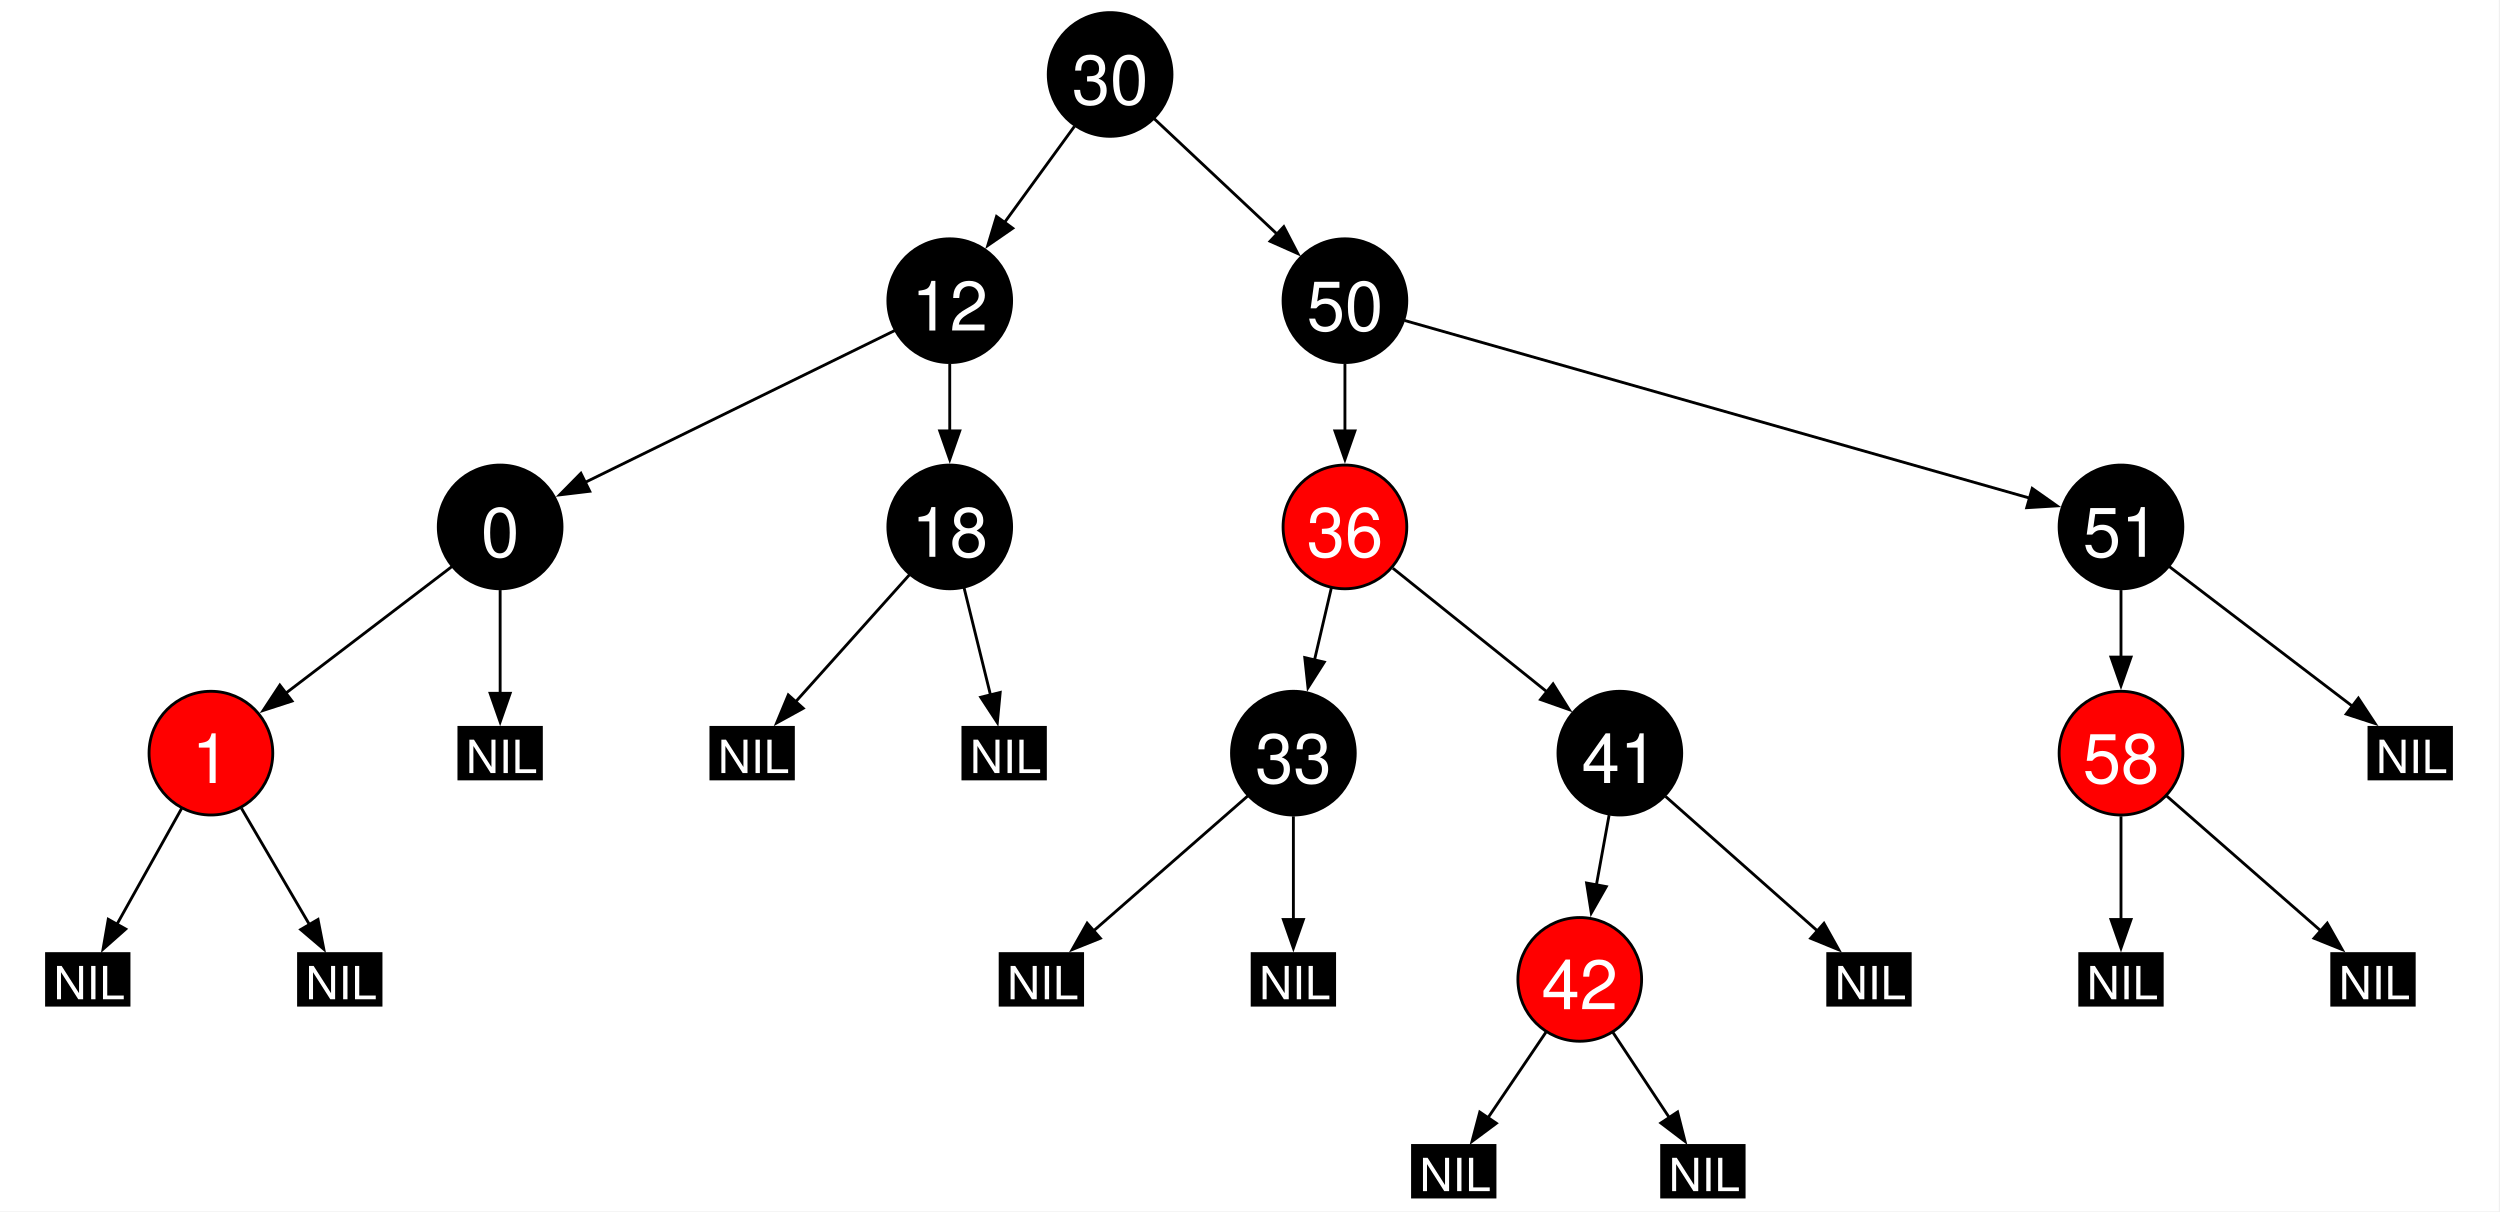
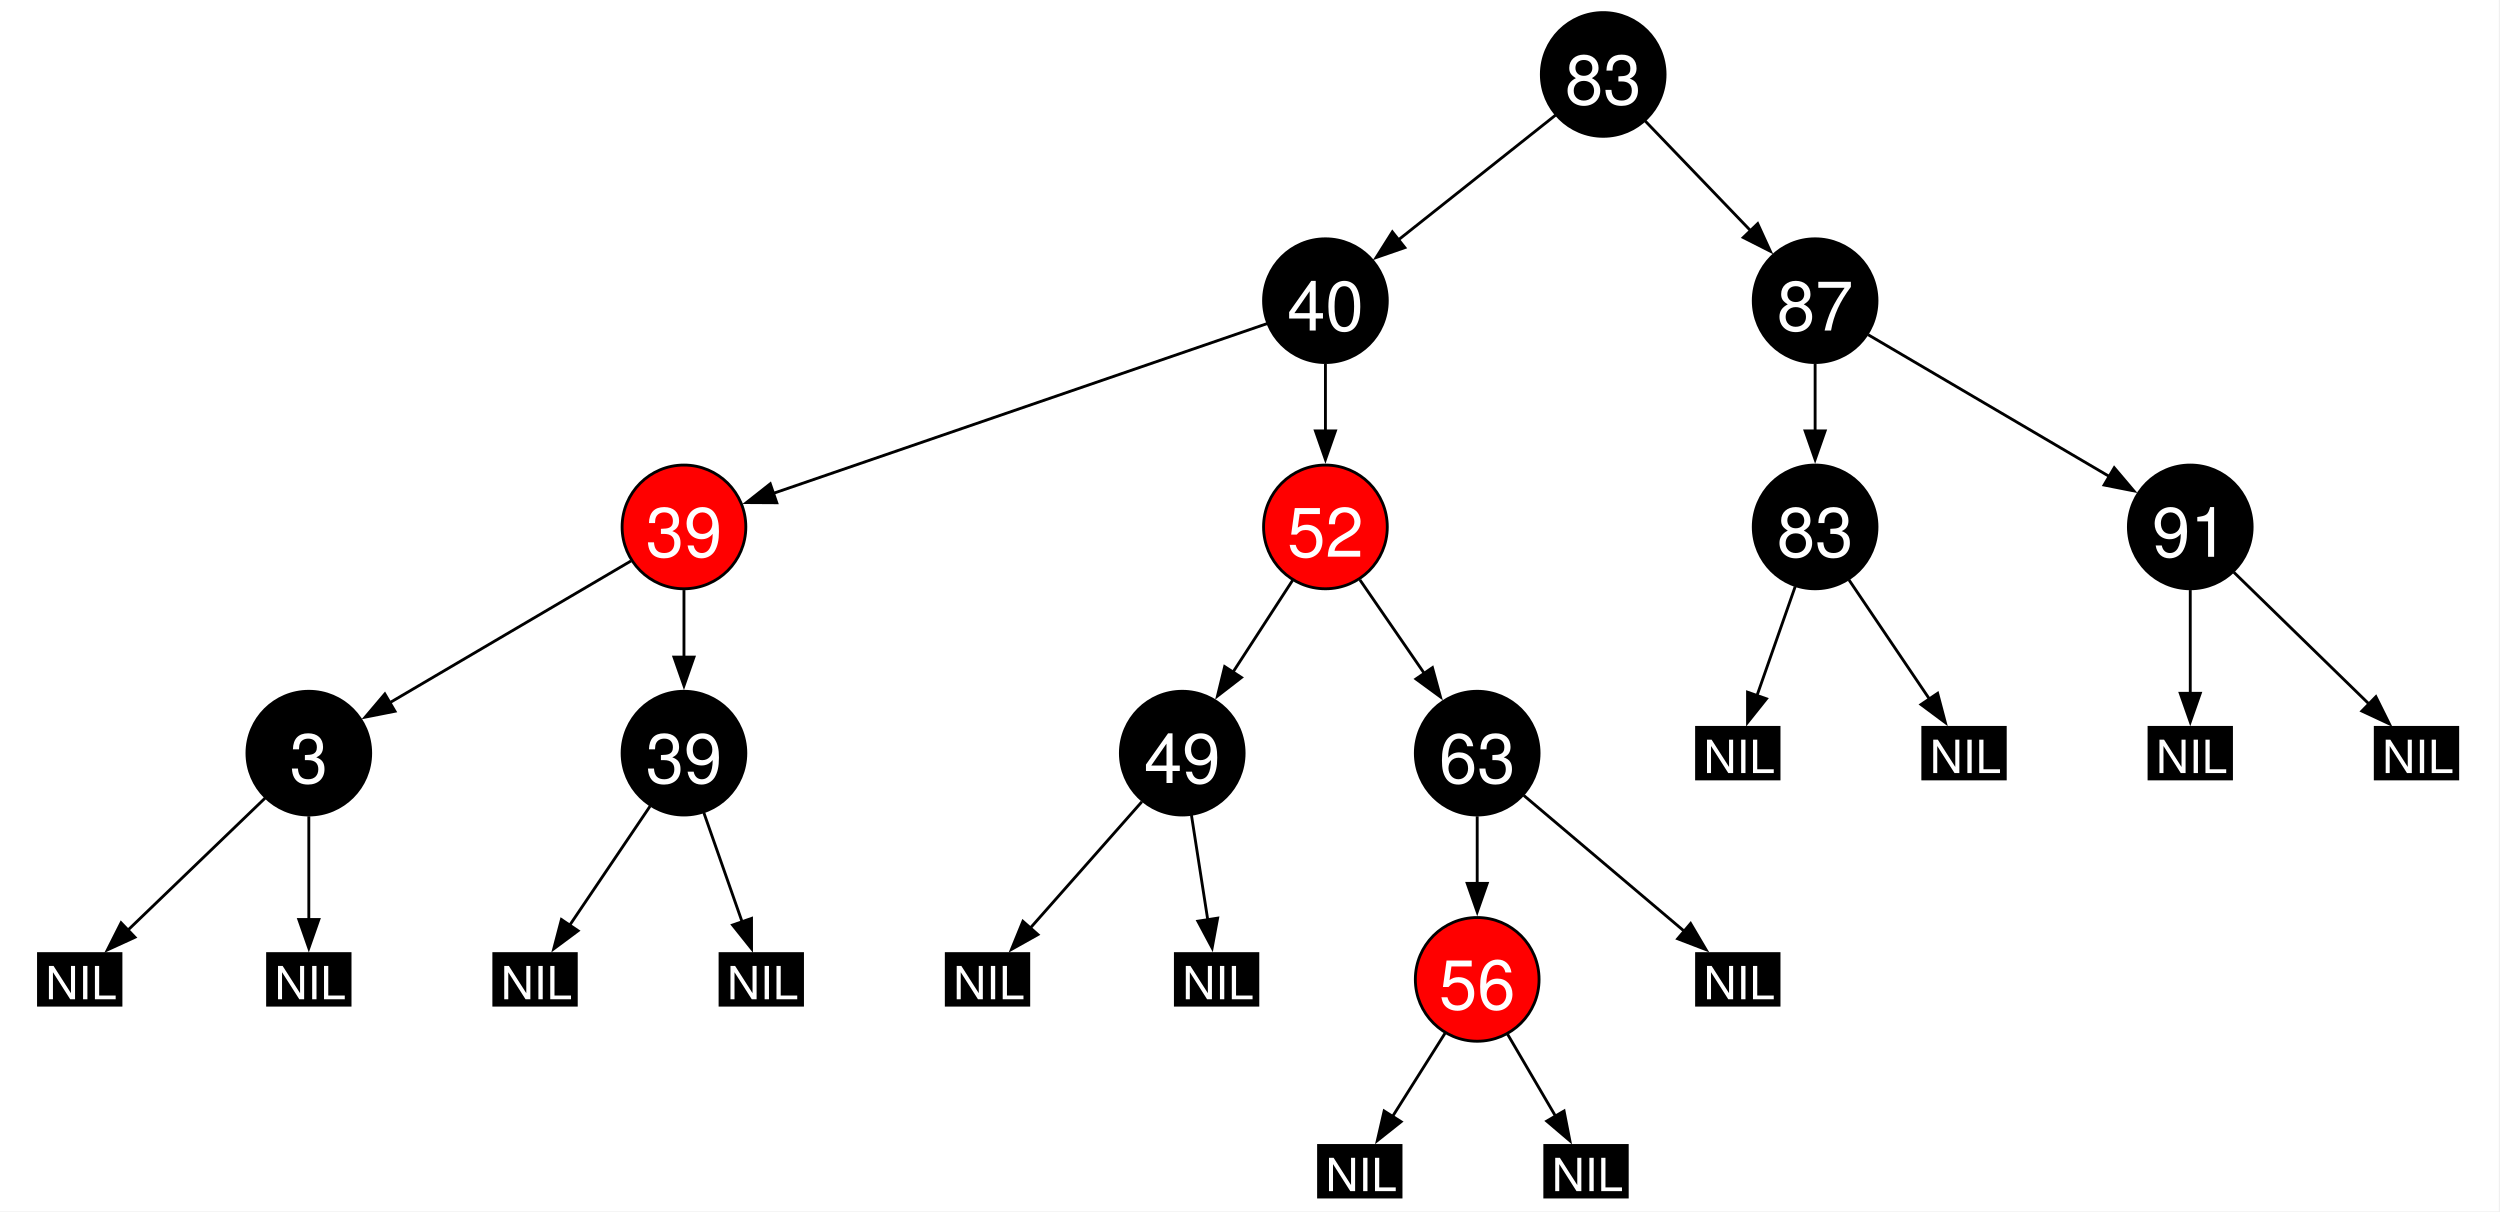
<svg xmlns="http://www.w3.org/2000/svg" width="873pt" height="423pt" viewBox="0.00 0.00 873.00 423.00">
  <g id="graph0" class="graph" transform="scale(1 1) rotate(0) translate(4 419)">
    <polygon fill="white" stroke="none" points="-4,4 -4,-419 868.58,-419 868.58,4 -4,4" />
    <g id="node1" class="node">
-       <ellipse fill="red" stroke="black" cx="69.65" cy="-156" rx="21.6" ry="21.6" />
-       <text xml:space="preserve" text-anchor="middle" x="69.65" y="-145.57" font-family="Helvetica,sans-Serif" font-size="24.00" fill="white">1</text>
+       <ellipse fill="black" stroke="black" cx="555.84" cy="-393" rx="21.6" ry="21.6" />
+       <text xml:space="preserve" text-anchor="middle" x="555.84" y="-382.57" font-family="Helvetica,sans-Serif" font-size="24.00" fill="white">83</text>
+     </g>
+     <g id="node2" class="node">
+       <ellipse fill="black" stroke="black" cx="458.84" cy="-314" rx="21.6" ry="21.6" />
+       <text xml:space="preserve" text-anchor="middle" x="458.84" y="-303.57" font-family="Helvetica,sans-Serif" font-size="24.00" fill="white">40</text>
+     </g>
+     <g id="edge17" class="edge">
+       <path fill="none" stroke="black" d="M539.38,-378.94C524.19,-366.88 501.41,-348.8 483.95,-334.94" />
+       <polygon fill="black" stroke="black" points="486.57,-332.54 476.56,-329.07 482.21,-338.03 486.57,-332.54" />
+     </g>
+     <g id="node19" class="node">
+       <ellipse fill="black" stroke="black" cx="629.84" cy="-314" rx="21.6" ry="21.6" />
+       <text xml:space="preserve" text-anchor="middle" x="629.84" y="-303.57" font-family="Helvetica,sans-Serif" font-size="24.00" fill="white">87</text>
+     </g>
+     <g id="edge24" class="edge">
+       <path fill="none" stroke="black" d="M570.46,-376.79C581,-365.82 595.42,-350.81 607.41,-338.33" />
+       <polygon fill="black" stroke="black" points="609.79,-340.91 614.2,-331.27 604.75,-336.06 609.79,-340.91" />
+     </g>
+     <g id="node3" class="node">
+       <ellipse fill="red" stroke="black" cx="234.84" cy="-235" rx="21.6" ry="21.6" />
+       <text xml:space="preserve" text-anchor="middle" x="234.84" y="-224.57" font-family="Helvetica,sans-Serif" font-size="24.00" fill="white">39</text>
+     </g>
+     <g id="edge7" class="edge">
+       <path fill="none" stroke="black" d="M438.56,-306.03C399.27,-292.52 312.5,-262.7 265.89,-246.67" />
+       <polygon fill="black" stroke="black" points="267.25,-243.44 256.66,-243.5 264.98,-250.06 267.25,-243.44" />
+     </g>
+     <g id="node10" class="node">
+       <ellipse fill="red" stroke="black" cx="458.84" cy="-235" rx="21.6" ry="21.6" />
+       <text xml:space="preserve" text-anchor="middle" x="458.84" y="-224.57" font-family="Helvetica,sans-Serif" font-size="24.00" fill="white">52</text>
+     </g>
+     <g id="edge16" class="edge">
+       <path fill="none" stroke="black" d="M458.84,-291.96C458.84,-284.66 458.84,-276.3 458.84,-268.3" />
+       <polygon fill="black" stroke="black" points="462.34,-268.53 458.84,-258.53 455.34,-268.53 462.34,-268.53" />
+     </g>
+     <g id="node4" class="node">
+       <ellipse fill="black" stroke="black" cx="103.84" cy="-156" rx="21.6" ry="21.6" />
+       <text xml:space="preserve" text-anchor="middle" x="103.84" y="-145.57" font-family="Helvetica,sans-Serif" font-size="24.00" fill="white">3</text>
+     </g>
+     <g id="edge3" class="edge">
+       <path fill="none" stroke="black" d="M216.35,-223.13C194.4,-210.23 157.58,-188.59 132.07,-173.59" />
+       <polygon fill="black" stroke="black" points="133.93,-170.63 123.54,-168.58 130.39,-176.67 133.93,-170.63" />
+     </g>
+     <g id="node7" class="node">
+       <ellipse fill="black" stroke="black" cx="234.84" cy="-156" rx="21.6" ry="21.6" />
+       <text xml:space="preserve" text-anchor="middle" x="234.84" y="-145.57" font-family="Helvetica,sans-Serif" font-size="24.00" fill="white">39</text>
+     </g>
+     <g id="edge6" class="edge">
+       <path fill="none" stroke="black" d="M234.84,-212.96C234.84,-205.66 234.84,-197.3 234.84,-189.3" />
+       <polygon fill="black" stroke="black" points="238.34,-189.53 234.84,-179.53 231.34,-189.53 238.34,-189.53" />
+     </g>
+     <g id="node5" class="node">
+       <polygon fill="black" stroke="black" points="9.44,-68 9.44,-86 38.24,-86 38.24,-68 9.44,-68" />
+       <text xml:space="preserve" text-anchor="middle" x="24.31" y="-70.05" font-family="Helvetica,sans-Serif" font-size="16.00" fill="white">NIL</text>
+     </g>
+     <g id="edge1" class="edge">
+       <path fill="none" stroke="black" d="M88.79,-140.52C75,-127.24 54.61,-107.62 40.37,-93.91" />
+       <polygon fill="black" stroke="black" points="43.13,-91.71 33.5,-87.3 38.28,-96.76 43.13,-91.71" />
    </g>
    <g id="node6" class="node">
-       <polygon fill="black" stroke="black" points="12.25,-68 12.25,-86 41.05,-86 41.05,-68 12.25,-68" />
-       <text xml:space="preserve" text-anchor="middle" x="27.13" y="-70.05" font-family="Helvetica,sans-Serif" font-size="16.00" fill="white">NIL</text>
+       <polygon fill="black" stroke="black" points="89.44,-68 89.44,-86 118.24,-86 118.24,-68 89.44,-68" />
+       <text xml:space="preserve" text-anchor="middle" x="104.31" y="-70.05" font-family="Helvetica,sans-Serif" font-size="16.00" fill="white">NIL</text>
+     </g>
+     <g id="edge2" class="edge">
+       <path fill="none" stroke="black" d="M103.84,-133.96C103.84,-122.69 103.84,-108.9 103.84,-97.82" />
+       <polygon fill="black" stroke="black" points="107.34,-97.9 103.84,-87.9 100.34,-97.9 107.34,-97.9" />
+     </g>
+     <g id="node8" class="node">
+       <polygon fill="black" stroke="black" points="168.44,-68 168.44,-86 197.24,-86 197.24,-68 168.44,-68" />
+       <text xml:space="preserve" text-anchor="middle" x="183.31" y="-70.05" font-family="Helvetica,sans-Serif" font-size="16.00" fill="white">NIL</text>
+     </g>
+     <g id="edge4" class="edge">
+       <path fill="none" stroke="black" d="M223.04,-137.53C214.61,-125.05 203.31,-108.32 194.84,-95.77" />
+       <polygon fill="black" stroke="black" points="197.86,-93.98 189.36,-87.66 192.05,-97.9 197.86,-93.98" />
+     </g>
+     <g id="node9" class="node">
+       <polygon fill="black" stroke="black" points="247.44,-68 247.44,-86 276.24,-86 276.24,-68 247.44,-68" />
+       <text xml:space="preserve" text-anchor="middle" x="262.31" y="-70.05" font-family="Helvetica,sans-Serif" font-size="16.00" fill="white">NIL</text>
    </g>
    <g id="edge5" class="edge">
-       <path fill="none" stroke="black" d="M59.46,-136.75C52.61,-124.49 43.63,-108.41 36.8,-96.17" />
-       <polygon fill="black" stroke="black" points="39.91,-94.57 31.98,-87.55 33.8,-97.99 39.91,-94.57" />
-     </g>
-     <g id="node7" class="node">
-       <polygon fill="black" stroke="black" points="100.25,-68 100.25,-86 129.05,-86 129.05,-68 100.25,-68" />
-       <text xml:space="preserve" text-anchor="middle" x="115.13" y="-70.05" font-family="Helvetica,sans-Serif" font-size="16.00" fill="white">NIL</text>
-     </g>
-     <g id="edge6" class="edge">
-       <path fill="none" stroke="black" d="M80.31,-136.75C87.48,-124.49 96.88,-108.41 104.03,-96.17" />
-       <polygon fill="black" stroke="black" points="107.05,-97.93 109.08,-87.53 101.01,-94.4 107.05,-97.93" />
-     </g>
-     <g id="node2" class="node">
-       <ellipse fill="red" stroke="black" cx="465.65" cy="-235" rx="21.6" ry="21.6" />
-       <text xml:space="preserve" text-anchor="middle" x="465.65" y="-224.57" font-family="Helvetica,sans-Serif" font-size="24.00" fill="white">36</text>
+       <path fill="none" stroke="black" d="M241.79,-135.17C245.92,-123.4 251.13,-108.55 255.2,-96.94" />
+       <polygon fill="black" stroke="black" points="258.43,-98.29 258.44,-87.7 251.83,-95.98 258.43,-98.29" />
+     </g>
+     <g id="node11" class="node">
+       <ellipse fill="black" stroke="black" cx="408.84" cy="-156" rx="21.6" ry="21.6" />
+       <text xml:space="preserve" text-anchor="middle" x="408.84" y="-145.57" font-family="Helvetica,sans-Serif" font-size="24.00" fill="white">49</text>
+     </g>
+     <g id="edge10" class="edge">
+       <path fill="none" stroke="black" d="M447.49,-216.53C441.27,-206.95 433.42,-194.86 426.43,-184.09" />
+       <polygon fill="black" stroke="black" points="429.52,-182.42 421.14,-175.94 423.65,-186.23 429.52,-182.42" />
+     </g>
+     <g id="node14" class="node">
+       <ellipse fill="black" stroke="black" cx="511.84" cy="-156" rx="21.6" ry="21.6" />
+       <text xml:space="preserve" text-anchor="middle" x="511.84" y="-145.57" font-family="Helvetica,sans-Serif" font-size="24.00" fill="white">63</text>
+     </g>
+     <g id="edge15" class="edge">
+       <path fill="none" stroke="black" d="M470.86,-216.53C477.51,-206.88 485.9,-194.69 493.35,-183.86" />
+       <polygon fill="black" stroke="black" points="496.21,-185.87 499,-175.65 490.45,-181.9 496.21,-185.87" />
+     </g>
+     <g id="node12" class="node">
+       <polygon fill="black" stroke="black" points="326.44,-68 326.44,-86 355.24,-86 355.24,-68 326.44,-68" />
+       <text xml:space="preserve" text-anchor="middle" x="341.31" y="-70.05" font-family="Helvetica,sans-Serif" font-size="16.00" fill="white">NIL</text>
+     </g>
+     <g id="edge8" class="edge">
+       <path fill="none" stroke="black" d="M394.75,-139.05C383.35,-126.14 367.35,-108.02 355.74,-94.88" />
+       <polygon fill="black" stroke="black" points="358.44,-92.65 349.2,-87.47 353.2,-97.28 358.44,-92.65" />
+     </g>
+     <g id="node13" class="node">
+       <polygon fill="black" stroke="black" points="406.44,-68 406.44,-86 435.24,-86 435.24,-68 406.44,-68" />
+       <text xml:space="preserve" text-anchor="middle" x="421.31" y="-70.05" font-family="Helvetica,sans-Serif" font-size="16.00" fill="white">NIL</text>
+     </g>
+     <g id="edge9" class="edge">
+       <path fill="none" stroke="black" d="M412.05,-134.37C413.83,-122.97 416.02,-108.9 417.77,-97.66" />
+       <polygon fill="black" stroke="black" points="421.2,-98.39 419.28,-87.97 414.29,-97.32 421.2,-98.39" />
+     </g>
+     <g id="node15" class="node">
+       <ellipse fill="red" stroke="black" cx="511.84" cy="-77" rx="21.6" ry="21.6" />
+       <text xml:space="preserve" text-anchor="middle" x="511.84" y="-66.58" font-family="Helvetica,sans-Serif" font-size="24.00" fill="white">56</text>
+     </g>
+     <g id="edge13" class="edge">
+       <path fill="none" stroke="black" d="M511.84,-133.96C511.84,-126.66 511.84,-118.3 511.84,-110.3" />
+       <polygon fill="black" stroke="black" points="515.34,-110.53 511.84,-100.53 508.34,-110.53 515.34,-110.53" />
+     </g>
+     <g id="node18" class="node">
+       <polygon fill="black" stroke="black" points="588.44,-68 588.44,-86 617.24,-86 617.24,-68 588.44,-68" />
+       <text xml:space="preserve" text-anchor="middle" x="603.31" y="-70.05" font-family="Helvetica,sans-Serif" font-size="16.00" fill="white">NIL</text>
+     </g>
+     <g id="edge14" class="edge">
+       <path fill="none" stroke="black" d="M528.11,-141.23C543.83,-127.93 567.64,-107.78 584.14,-93.82" />
+       <polygon fill="black" stroke="black" points="586.36,-96.52 591.74,-87.39 581.84,-91.18 586.36,-96.52" />
+     </g>
+     <g id="node16" class="node">
+       <polygon fill="black" stroke="black" points="456.44,-1 456.44,-19 485.24,-19 485.24,-1 456.44,-1" />
+       <text xml:space="preserve" text-anchor="middle" x="471.31" y="-3.05" font-family="Helvetica,sans-Serif" font-size="16.00" fill="white">NIL</text>
+     </g>
+     <g id="edge11" class="edge">
+       <path fill="none" stroke="black" d="M500.63,-58.24C494.91,-49.16 487.95,-38.14 482.21,-29.02" />
+       <polygon fill="black" stroke="black" points="485.26,-27.3 476.96,-20.71 479.34,-31.04 485.26,-27.3" />
+     </g>
+     <g id="node17" class="node">
+       <polygon fill="black" stroke="black" points="535.44,-1 535.44,-19 564.24,-19 564.24,-1 535.44,-1" />
+       <text xml:space="preserve" text-anchor="middle" x="550.31" y="-3.05" font-family="Helvetica,sans-Serif" font-size="16.00" fill="white">NIL</text>
+     </g>
+     <g id="edge12" class="edge">
+       <path fill="none" stroke="black" d="M522.42,-57.89C527.67,-48.92 533.99,-38.11 539.24,-29.14" />
+       <polygon fill="black" stroke="black" points="542.17,-31.05 544.2,-20.65 536.13,-27.51 542.17,-31.05" />
+     </g>
+     <g id="node20" class="node">
+       <ellipse fill="black" stroke="black" cx="629.84" cy="-235" rx="21.6" ry="21.6" />
+       <text xml:space="preserve" text-anchor="middle" x="629.84" y="-224.57" font-family="Helvetica,sans-Serif" font-size="24.00" fill="white">83</text>
+     </g>
+     <g id="edge20" class="edge">
+       <path fill="none" stroke="black" d="M629.84,-291.96C629.84,-284.66 629.84,-276.3 629.84,-268.3" />
+       <polygon fill="black" stroke="black" points="633.34,-268.53 629.84,-258.53 626.34,-268.53 633.34,-268.53" />
    </g>
    <g id="node23" class="node">
-       <ellipse fill="black" stroke="black" cx="447.65" cy="-156" rx="21.6" ry="21.6" />
-       <text xml:space="preserve" text-anchor="middle" x="447.65" y="-145.57" font-family="Helvetica,sans-Serif" font-size="24.00" fill="white">33</text>
-     </g>
-     <g id="edge12" class="edge">
-       <path fill="none" stroke="black" d="M460.92,-213.77C459.12,-206.05 457.01,-197.05 455.02,-188.53" />
-       <polygon fill="black" stroke="black" points="458.44,-187.78 452.75,-178.84 451.62,-189.37 458.44,-187.78" />
+       <ellipse fill="black" stroke="black" cx="760.84" cy="-235" rx="21.6" ry="21.6" />
+       <text xml:space="preserve" text-anchor="middle" x="760.84" y="-224.57" font-family="Helvetica,sans-Serif" font-size="24.00" fill="white">91</text>
+     </g>
+     <g id="edge23" class="edge">
+       <path fill="none" stroke="black" d="M648.33,-302.13C670.27,-289.23 707.09,-267.59 732.61,-252.59" />
+       <polygon fill="black" stroke="black" points="734.29,-255.67 741.14,-247.58 730.74,-249.63 734.29,-255.67" />
+     </g>
+     <g id="node21" class="node">
+       <polygon fill="black" stroke="black" points="588.44,-147 588.44,-165 617.24,-165 617.24,-147 588.44,-147" />
+       <text xml:space="preserve" text-anchor="middle" x="603.31" y="-149.05" font-family="Helvetica,sans-Serif" font-size="16.00" fill="white">NIL</text>
+     </g>
+     <g id="edge18" class="edge">
+       <path fill="none" stroke="black" d="M622.88,-214.17C618.76,-202.4 613.55,-187.55 609.48,-175.94" />
+       <polygon fill="black" stroke="black" points="612.85,-174.98 606.24,-166.7 606.24,-177.29 612.85,-174.98" />
+     </g>
+     <g id="node22" class="node">
+       <polygon fill="black" stroke="black" points="667.44,-147 667.44,-165 696.24,-165 696.24,-147 667.44,-147" />
+       <text xml:space="preserve" text-anchor="middle" x="682.31" y="-149.05" font-family="Helvetica,sans-Serif" font-size="16.00" fill="white">NIL</text>
+     </g>
+     <g id="edge19" class="edge">
+       <path fill="none" stroke="black" d="M641.64,-216.53C650.07,-204.05 661.36,-187.32 669.84,-174.77" />
+       <polygon fill="black" stroke="black" points="672.62,-176.9 675.32,-166.66 666.82,-172.98 672.62,-176.9" />
    </g>
    <g id="node24" class="node">
-       <ellipse fill="black" stroke="black" cx="561.65" cy="-156" rx="21.6" ry="21.6" />
-       <text xml:space="preserve" text-anchor="middle" x="561.65" y="-145.57" font-family="Helvetica,sans-Serif" font-size="24.00" fill="white">41</text>
-     </g>
-     <g id="edge15" class="edge">
-       <path fill="none" stroke="black" d="M482.37,-220.59C497.24,-208.66 519.2,-191.05 536.24,-177.38" />
-       <polygon fill="black" stroke="black" points="538.33,-180.19 543.94,-171.21 533.95,-174.73 538.33,-180.19" />
-     </g>
-     <g id="node3" class="node">
-       <ellipse fill="red" stroke="black" cx="547.65" cy="-77" rx="21.6" ry="21.6" />
-       <text xml:space="preserve" text-anchor="middle" x="547.65" y="-66.58" font-family="Helvetica,sans-Serif" font-size="24.00" fill="white">42</text>
-     </g>
-     <g id="node13" class="node">
-       <polygon fill="black" stroke="black" points="489.25,-1 489.25,-19 518.05,-19 518.05,-1 489.25,-1" />
-       <text xml:space="preserve" text-anchor="middle" x="504.13" y="-3.05" font-family="Helvetica,sans-Serif" font-size="16.00" fill="white">NIL</text>
-     </g>
-     <g id="edge18" class="edge">
-       <path fill="none" stroke="black" d="M535.86,-58.58C529.57,-49.29 521.85,-37.89 515.55,-28.58" />
-       <polygon fill="black" stroke="black" points="518.53,-26.75 510.03,-20.43 512.74,-30.67 518.53,-26.75" />
-     </g>
-     <g id="node14" class="node">
-       <polygon fill="black" stroke="black" points="576.25,-1 576.25,-19 605.05,-19 605.05,-1 576.25,-1" />
-       <text xml:space="preserve" text-anchor="middle" x="591.13" y="-3.05" font-family="Helvetica,sans-Serif" font-size="16.00" fill="white">NIL</text>
-     </g>
-     <g id="edge19" class="edge">
-       <path fill="none" stroke="black" d="M559.17,-58.58C565.32,-49.29 572.86,-37.89 579.02,-28.58" />
-       <polygon fill="black" stroke="black" points="581.81,-30.71 584.41,-20.43 575.97,-26.84 581.81,-30.71" />
-     </g>
-     <g id="node4" class="node">
-       <ellipse fill="red" stroke="black" cx="736.65" cy="-156" rx="21.6" ry="21.6" />
-       <text xml:space="preserve" text-anchor="middle" x="736.65" y="-145.57" font-family="Helvetica,sans-Serif" font-size="24.00" fill="white">58</text>
-     </g>
-     <g id="node16" class="node">
-       <polygon fill="black" stroke="black" points="722.25,-68 722.25,-86 751.05,-86 751.05,-68 722.25,-68" />
-       <text xml:space="preserve" text-anchor="middle" x="737.13" y="-70.05" font-family="Helvetica,sans-Serif" font-size="16.00" fill="white">NIL</text>
-     </g>
-     <g id="edge23" class="edge">
-       <path fill="none" stroke="black" d="M736.65,-133.96C736.65,-122.69 736.65,-108.9 736.65,-97.82" />
-       <polygon fill="black" stroke="black" points="740.15,-97.9 736.65,-87.9 733.15,-97.9 740.15,-97.9" />
-     </g>
-     <g id="node17" class="node">
-       <polygon fill="black" stroke="black" points="810.25,-68 810.25,-86 839.05,-86 839.05,-68 810.25,-68" />
-       <text xml:space="preserve" text-anchor="middle" x="825.13" y="-70.05" font-family="Helvetica,sans-Serif" font-size="16.00" fill="white">NIL</text>
-     </g>
-     <g id="edge24" class="edge">
-       <path fill="none" stroke="black" d="M752.38,-141.23C767.59,-127.93 790.61,-107.78 806.57,-93.82" />
-       <polygon fill="black" stroke="black" points="808.67,-96.63 813.89,-87.41 804.06,-91.36 808.67,-96.63" />
-     </g>
-     <g id="node5" class="node">
-       <polygon fill="black" stroke="black" points="156.25,-147 156.25,-165 185.05,-165 185.05,-147 156.25,-147" />
-       <text xml:space="preserve" text-anchor="middle" x="171.13" y="-149.05" font-family="Helvetica,sans-Serif" font-size="16.00" fill="white">NIL</text>
-     </g>
-     <g id="node8" class="node">
-       <polygon fill="black" stroke="black" points="244.25,-147 244.25,-165 273.05,-165 273.05,-147 244.25,-147" />
-       <text xml:space="preserve" text-anchor="middle" x="259.13" y="-149.05" font-family="Helvetica,sans-Serif" font-size="16.00" fill="white">NIL</text>
-     </g>
-     <g id="node9" class="node">
-       <polygon fill="black" stroke="black" points="332.25,-147 332.25,-165 361.05,-165 361.05,-147 332.25,-147" />
-       <text xml:space="preserve" text-anchor="middle" x="347.13" y="-149.05" font-family="Helvetica,sans-Serif" font-size="16.00" fill="white">NIL</text>
-     </g>
-     <g id="node10" class="node">
-       <polygon fill="black" stroke="black" points="345.25,-68 345.25,-86 374.05,-86 374.05,-68 345.25,-68" />
-       <text xml:space="preserve" text-anchor="middle" x="360.13" y="-70.05" font-family="Helvetica,sans-Serif" font-size="16.00" fill="white">NIL</text>
-     </g>
-     <g id="node11" class="node">
-       <polygon fill="black" stroke="black" points="433.25,-68 433.25,-86 462.05,-86 462.05,-68 433.25,-68" />
-       <text xml:space="preserve" text-anchor="middle" x="448.13" y="-70.05" font-family="Helvetica,sans-Serif" font-size="16.00" fill="white">NIL</text>
-     </g>
-     <g id="node12" class="node">
-       <polygon fill="black" stroke="black" points="634.25,-68 634.25,-86 663.05,-86 663.05,-68 634.25,-68" />
-       <text xml:space="preserve" text-anchor="middle" x="649.13" y="-70.05" font-family="Helvetica,sans-Serif" font-size="16.00" fill="white">NIL</text>
-     </g>
-     <g id="node15" class="node">
-       <polygon fill="black" stroke="black" points="823.25,-147 823.25,-165 852.05,-165 852.05,-147 823.25,-147" />
-       <text xml:space="preserve" text-anchor="middle" x="838.13" y="-149.05" font-family="Helvetica,sans-Serif" font-size="16.00" fill="white">NIL</text>
-     </g>
-     <g id="node18" class="node">
-       <ellipse fill="black" stroke="black" cx="383.65" cy="-393" rx="21.6" ry="21.6" />
-       <text xml:space="preserve" text-anchor="middle" x="383.65" y="-382.57" font-family="Helvetica,sans-Serif" font-size="24.00" fill="white">30</text>
-     </g>
-     <g id="node19" class="node">
-       <ellipse fill="black" stroke="black" cx="327.65" cy="-314" rx="21.6" ry="21.6" />
-       <text xml:space="preserve" text-anchor="middle" x="327.65" y="-303.57" font-family="Helvetica,sans-Serif" font-size="24.00" fill="white">12</text>
-     </g>
-     <g id="edge1" class="edge">
-       <path fill="none" stroke="black" d="M371.22,-374.91C364.04,-365.04 354.86,-352.42 346.78,-341.31" />
-       <polygon fill="black" stroke="black" points="349.65,-339.29 340.93,-333.27 343.99,-343.41 349.65,-339.29" />
-     </g>
-     <g id="node22" class="node">
-       <ellipse fill="black" stroke="black" cx="465.65" cy="-314" rx="21.6" ry="21.6" />
-       <text xml:space="preserve" text-anchor="middle" x="465.65" y="-303.57" font-family="Helvetica,sans-Serif" font-size="24.00" fill="white">50</text>
-     </g>
-     <g id="edge10" class="edge">
-       <path fill="none" stroke="black" d="M399.07,-377.52C411.21,-366.12 428.34,-350.04 442.18,-337.04" />
-       <polygon fill="black" stroke="black" points="444.3,-339.85 449.19,-330.45 439.51,-334.75 444.3,-339.85" />
-     </g>
-     <g id="node20" class="node">
-       <ellipse fill="black" stroke="black" cx="170.65" cy="-235" rx="21.6" ry="21.6" />
-       <text xml:space="preserve" text-anchor="middle" x="170.65" y="-224.57" font-family="Helvetica,sans-Serif" font-size="24.00" fill="white">0</text>
-     </g>
-     <g id="edge2" class="edge">
-       <path fill="none" stroke="black" d="M308.4,-303.56C281.33,-290.28 231.78,-265.98 200.07,-250.43" />
-       <polygon fill="black" stroke="black" points="201.94,-247.45 191.42,-246.19 198.85,-253.73 201.94,-247.45" />
-     </g>
-     <g id="node21" class="node">
-       <ellipse fill="black" stroke="black" cx="327.65" cy="-235" rx="21.6" ry="21.6" />
-       <text xml:space="preserve" text-anchor="middle" x="327.65" y="-224.57" font-family="Helvetica,sans-Serif" font-size="24.00" fill="white">18</text>
-     </g>
-     <g id="edge7" class="edge">
-       <path fill="none" stroke="black" d="M327.65,-291.96C327.65,-284.66 327.65,-276.3 327.65,-268.3" />
-       <polygon fill="black" stroke="black" points="331.15,-268.53 327.65,-258.53 324.15,-268.53 331.15,-268.53" />
-     </g>
-     <g id="edge4" class="edge">
-       <path fill="none" stroke="black" d="M153.97,-221.29C138.13,-209.21 114.07,-190.87 95.7,-176.86" />
-       <polygon fill="black" stroke="black" points="97.97,-174.19 87.89,-170.91 93.72,-179.76 97.97,-174.19" />
-     </g>
-     <g id="edge3" class="edge">
-       <path fill="none" stroke="black" d="M170.65,-212.96C170.65,-201.69 170.65,-187.9 170.65,-176.82" />
-       <polygon fill="black" stroke="black" points="174.15,-176.9 170.65,-166.9 167.15,-176.9 174.15,-176.9" />
-     </g>
-     <g id="edge8" class="edge">
-       <path fill="none" stroke="black" d="M313.69,-218.42C302.04,-205.42 285.49,-186.95 273.58,-173.66" />
-       <polygon fill="black" stroke="black" points="276.48,-171.66 267.2,-166.55 271.27,-176.33 276.48,-171.66" />
-     </g>
-     <g id="edge9" class="edge">
-       <path fill="none" stroke="black" d="M332.64,-213.77C335.52,-202.12 339.11,-187.57 341.93,-176.11" />
-       <polygon fill="black" stroke="black" points="345.27,-177.2 344.27,-166.65 338.47,-175.52 345.27,-177.2" />
-     </g>
-     <g id="edge11" class="edge">
-       <path fill="none" stroke="black" d="M465.65,-291.96C465.65,-284.66 465.65,-276.3 465.65,-268.3" />
-       <polygon fill="black" stroke="black" points="469.15,-268.53 465.65,-258.53 462.15,-268.53 469.15,-268.53" />
+       <polygon fill="black" stroke="black" points="746.44,-147 746.44,-165 775.24,-165 775.24,-147 746.44,-147" />
+       <text xml:space="preserve" text-anchor="middle" x="761.31" y="-149.05" font-family="Helvetica,sans-Serif" font-size="16.00" fill="white">NIL</text>
+     </g>
+     <g id="edge21" class="edge">
+       <path fill="none" stroke="black" d="M760.84,-212.96C760.84,-201.69 760.84,-187.9 760.84,-176.82" />
+       <polygon fill="black" stroke="black" points="764.34,-176.9 760.84,-166.9 757.34,-176.9 764.34,-176.9" />
    </g>
    <g id="node25" class="node">
-       <ellipse fill="black" stroke="black" cx="736.65" cy="-235" rx="21.6" ry="21.6" />
-       <text xml:space="preserve" text-anchor="middle" x="736.65" y="-224.57" font-family="Helvetica,sans-Serif" font-size="24.00" fill="white">51</text>
-     </g>
-     <g id="edge20" class="edge">
-       <path fill="none" stroke="black" d="M486.47,-307.09C533.56,-293.7 648.55,-261.03 704.72,-245.07" />
-       <polygon fill="black" stroke="black" points="705.65,-248.45 714.31,-242.35 703.73,-241.71 705.65,-248.45" />
-     </g>
-     <g id="edge13" class="edge">
-       <path fill="none" stroke="black" d="M431.92,-141.23C416.71,-127.93 393.69,-107.78 377.73,-93.82" />
-       <polygon fill="black" stroke="black" points="380.24,-91.36 370.41,-87.41 375.63,-96.63 380.24,-91.36" />
-     </g>
-     <g id="edge14" class="edge">
-       <path fill="none" stroke="black" d="M447.65,-133.96C447.65,-122.69 447.65,-108.9 447.65,-97.82" />
-       <polygon fill="black" stroke="black" points="451.15,-97.9 447.65,-87.9 444.15,-97.9 451.15,-97.9" />
-     </g>
-     <g id="edge17" class="edge">
-       <path fill="none" stroke="black" d="M557.9,-134.37C556.53,-126.86 554.96,-118.18 553.45,-109.92" />
-       <polygon fill="black" stroke="black" points="556.92,-109.39 551.68,-100.18 550.03,-110.65 556.92,-109.39" />
-     </g>
-     <g id="edge16" class="edge">
-       <path fill="none" stroke="black" d="M577.61,-140.88C592.7,-127.52 615.3,-107.52 630.94,-93.67" />
-       <polygon fill="black" stroke="black" points="632.93,-96.58 638.1,-87.33 628.29,-91.34 632.93,-96.58" />
+       <polygon fill="black" stroke="black" points="825.44,-147 825.44,-165 854.24,-165 854.24,-147 825.44,-147" />
+       <text xml:space="preserve" text-anchor="middle" x="840.31" y="-149.05" font-family="Helvetica,sans-Serif" font-size="16.00" fill="white">NIL</text>
    </g>
    <g id="edge22" class="edge">
-       <path fill="none" stroke="black" d="M736.65,-212.96C736.65,-205.66 736.65,-197.3 736.65,-189.3" />
-       <polygon fill="black" stroke="black" points="740.15,-189.53 736.65,-179.53 733.15,-189.53 740.15,-189.53" />
-     </g>
-     <g id="edge21" class="edge">
-       <path fill="none" stroke="black" d="M753.33,-221.29C770.98,-207.83 798.84,-186.59 817.66,-172.24" />
-       <polygon fill="black" stroke="black" points="819.54,-175.21 825.37,-166.36 815.3,-169.64 819.54,-175.21" />
+       <path fill="none" stroke="black" d="M776.07,-219.15C789.6,-205.96 809.35,-186.72 823.27,-173.15" />
+       <polygon fill="black" stroke="black" points="825.66,-175.71 830.37,-166.22 820.77,-170.7 825.66,-175.71" />
    </g>
  </g>
</svg>
